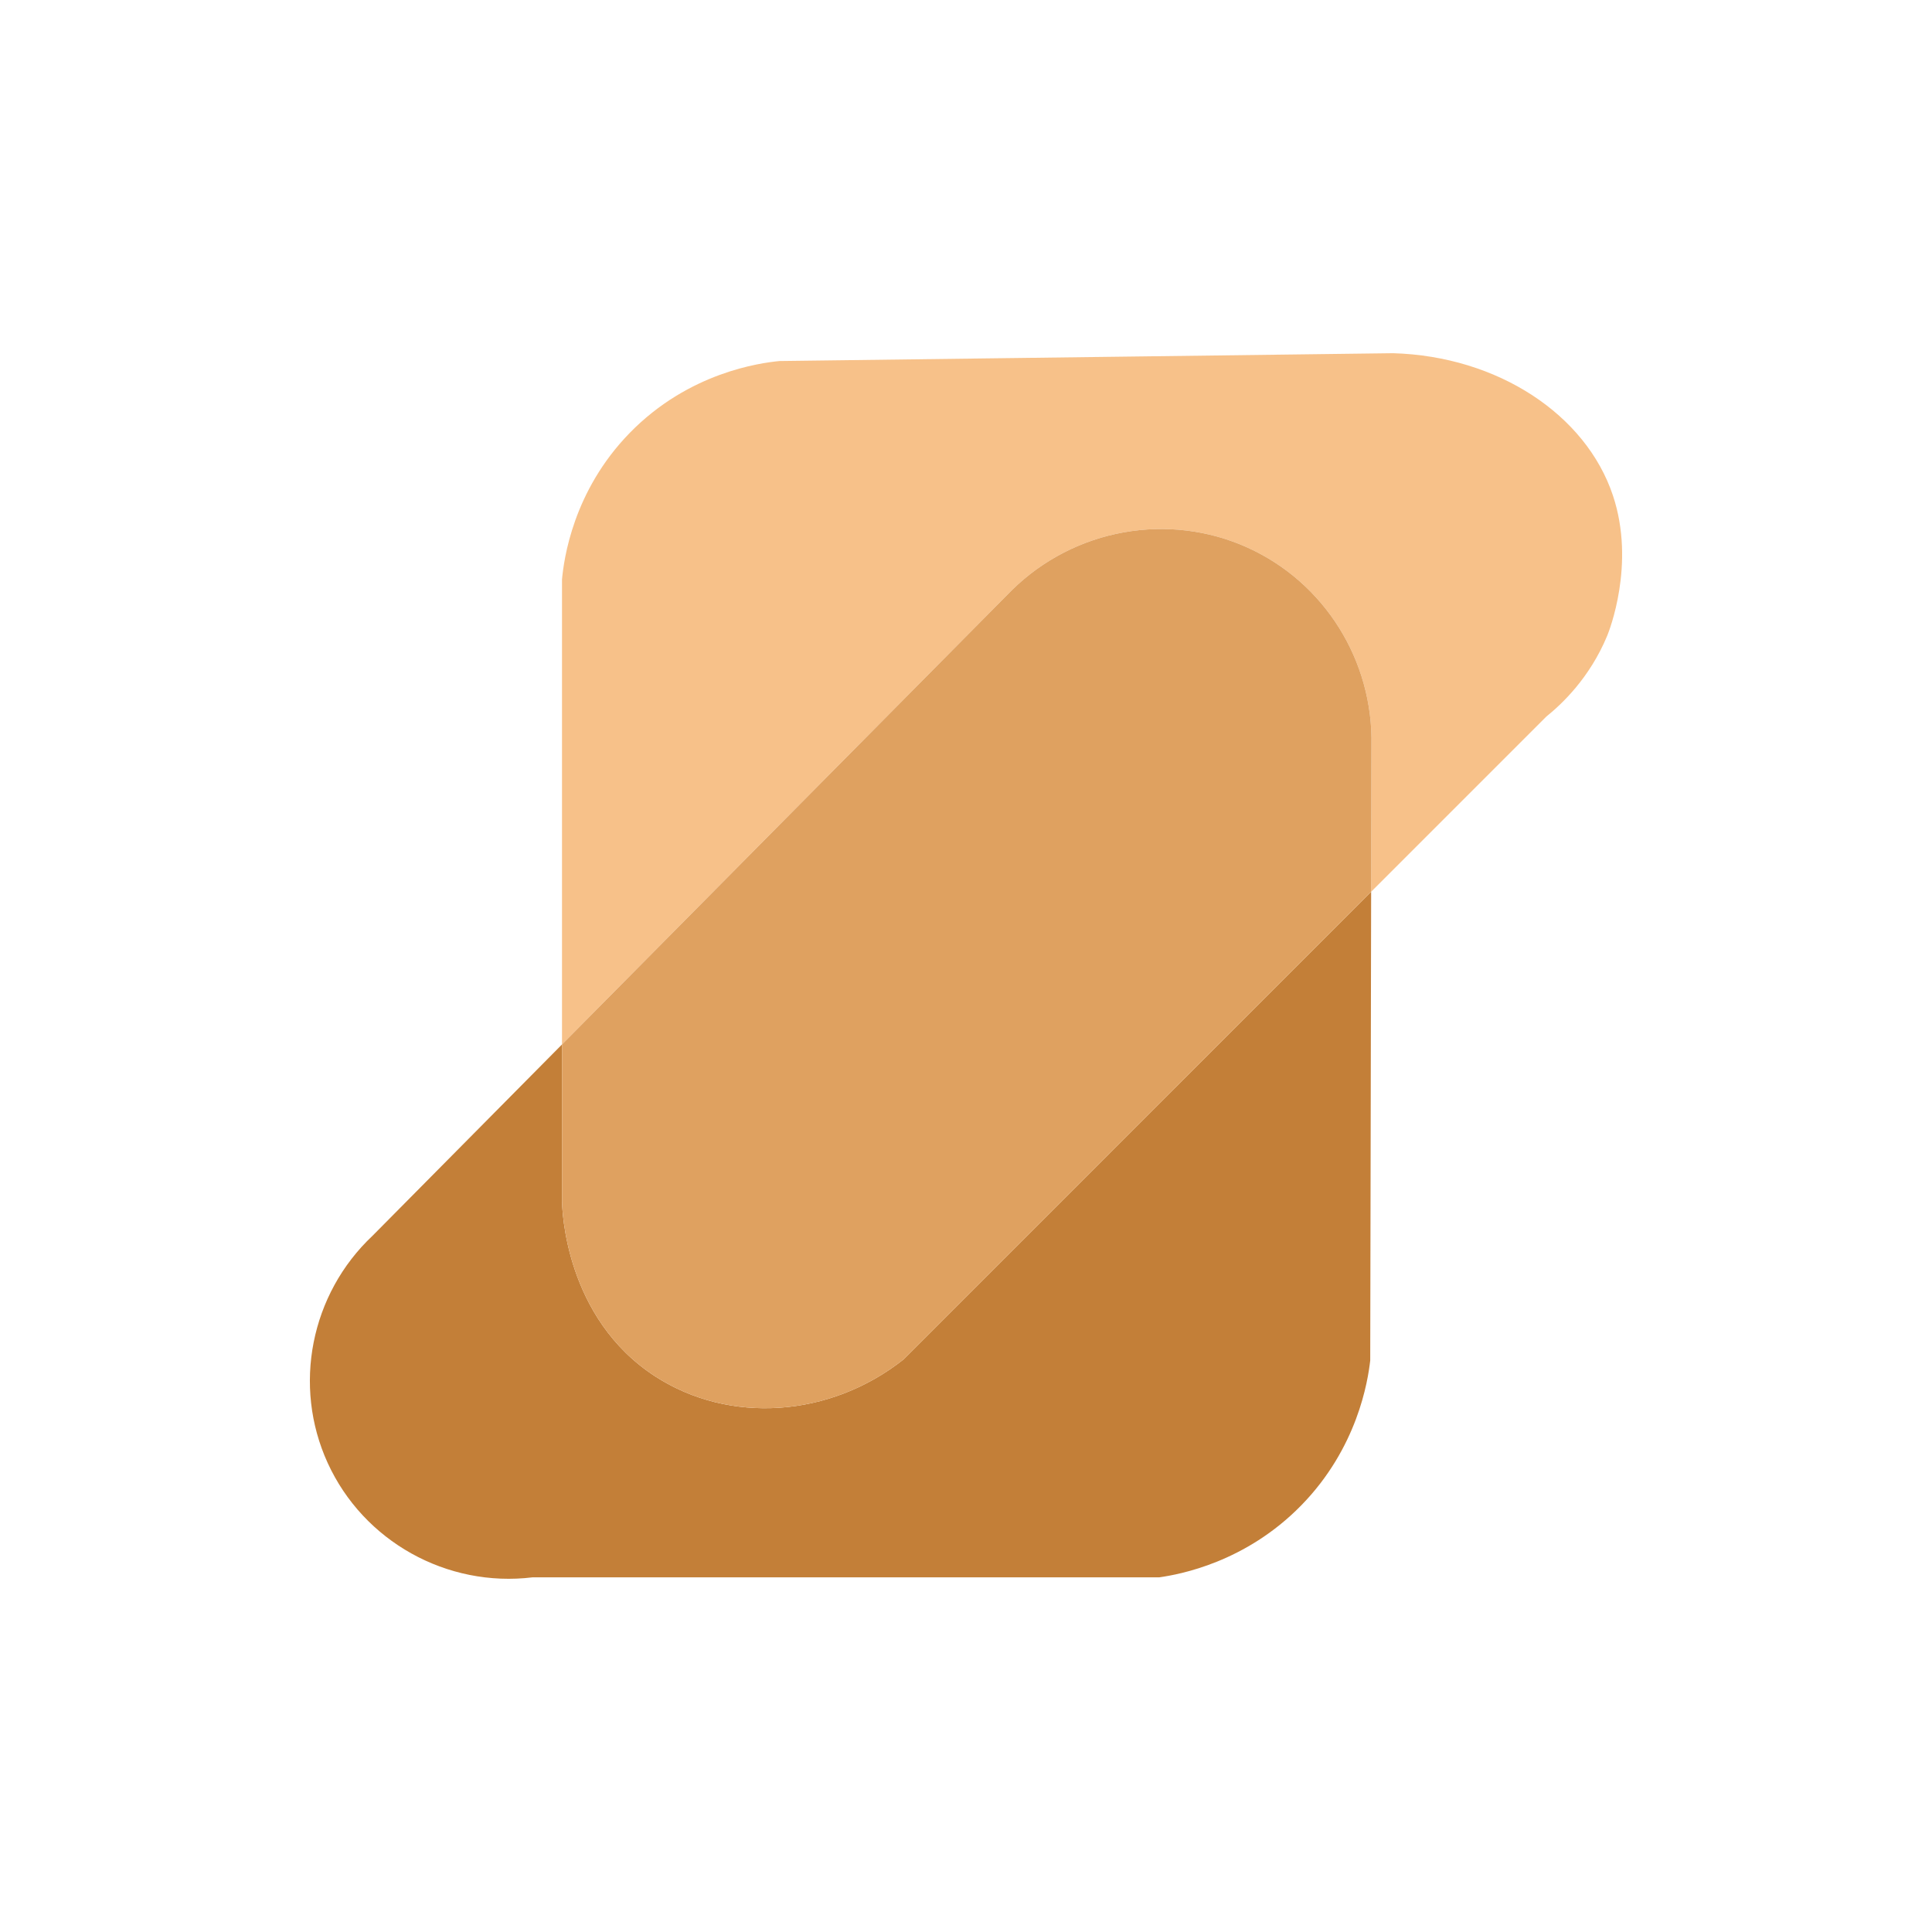
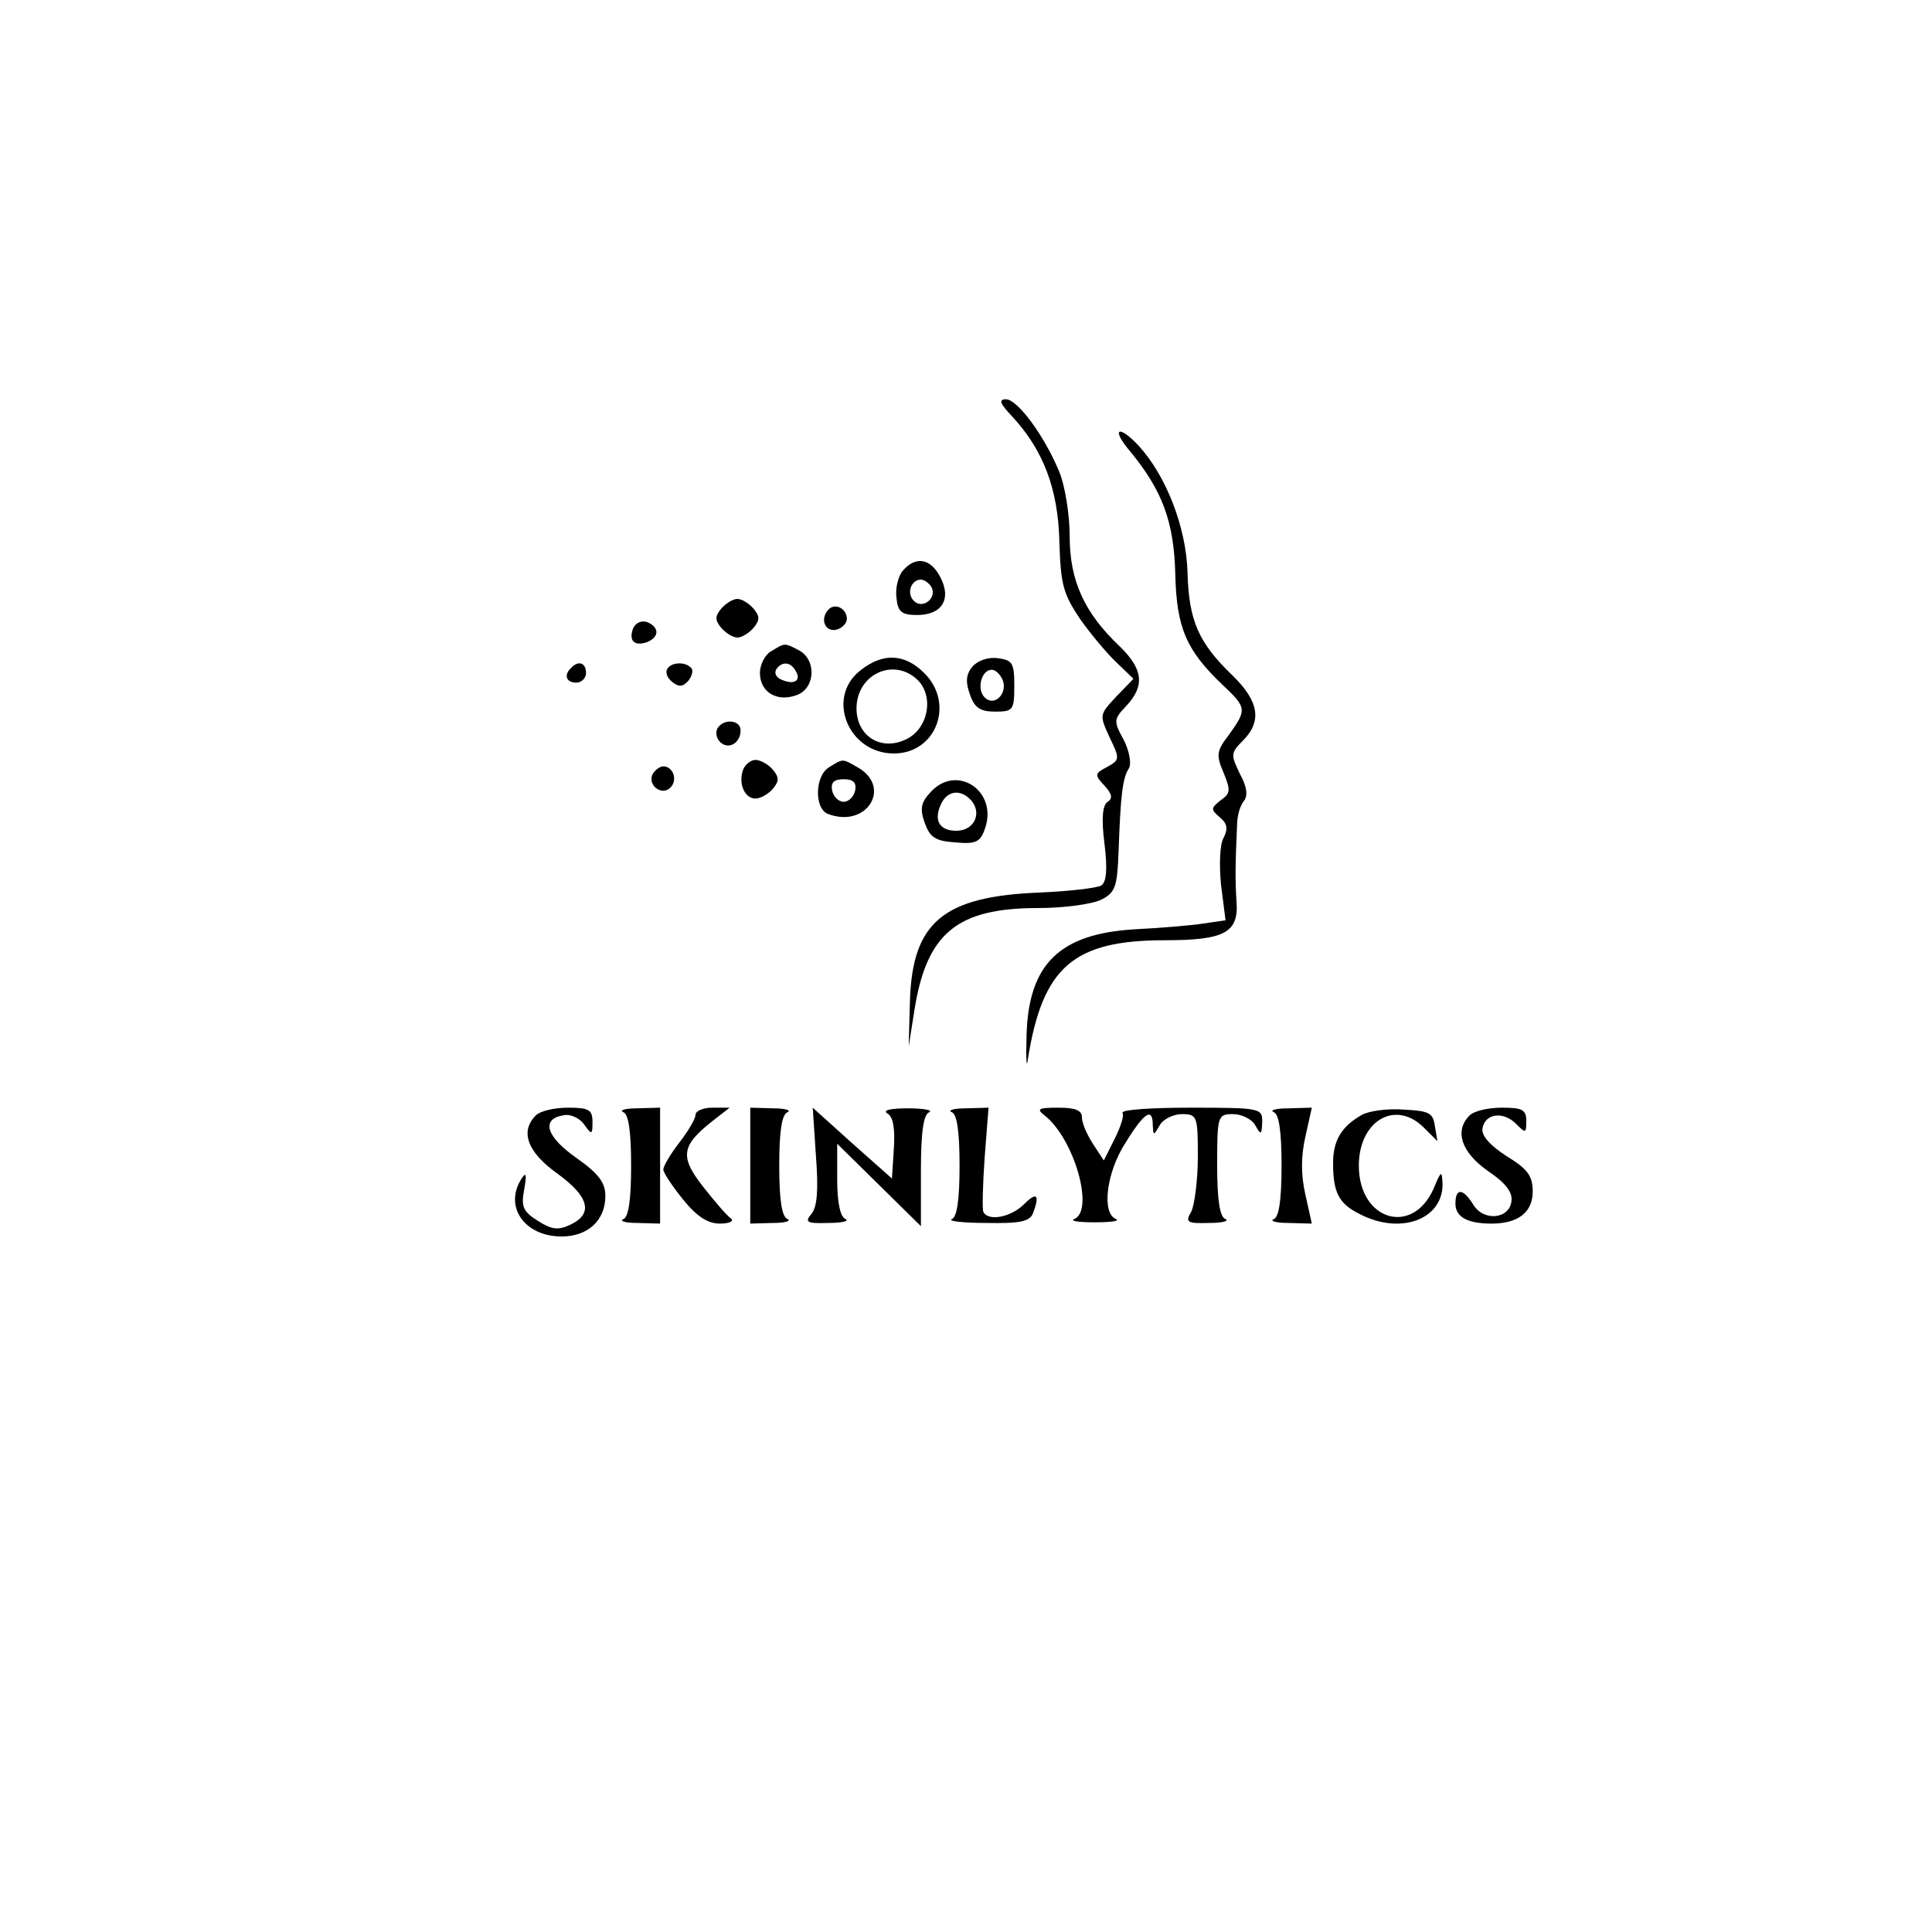
- <svg xmlns="http://www.w3.org/2000/svg" width="93" height="93" viewBox="0 0 93 93" fill="none">
-   <path d="M31.554 66.264C27.201 63.455 27.057 58.209 27.053 57.794V50.276C24.014 53.345 20.975 56.413 17.936 59.482C14.949 62.292 14.078 66.712 15.774 70.422C17.497 74.193 21.506 76.433 25.644 75.927H55.808C56.8 75.785 59.953 75.205 62.632 72.469C65.349 69.696 65.845 66.477 65.958 65.489C65.973 57.969 65.987 50.448 66.002 42.928C58.501 50.43 51 57.932 43.499 65.434C39.938 68.251 35.102 68.553 31.554 66.264V66.264Z" fill="#C37F38" />
-   <path d="M77.642 23.855C76.343 19.958 72.102 17.149 67.059 17.002C57.212 17.128 47.365 17.253 37.518 17.379C36.591 17.471 33.162 17.922 30.317 20.835C27.572 23.646 27.143 26.937 27.053 27.889V50.276C34.27 42.988 41.487 35.7 48.704 28.413C51.716 25.446 56.251 24.633 60.066 26.365C63.757 28.042 66.109 31.802 66.015 35.89C66.01 38.236 66.006 40.582 66.001 42.928L74.439 34.49C75.161 33.908 76.514 32.654 77.366 30.601C77.448 30.403 78.743 27.159 77.642 23.855V23.855Z" fill="#F7C189" />
-   <path d="M60.066 26.365C56.252 24.633 51.716 25.446 48.704 28.413C41.487 35.7 34.27 42.988 27.053 50.276V57.794C27.057 58.209 27.201 63.455 31.554 66.264C35.102 68.553 39.938 68.251 43.499 65.435C51 57.933 58.501 50.43 66.002 42.928C66.007 40.583 66.011 38.236 66.016 35.891C66.109 31.803 63.758 28.042 60.066 26.366L60.066 26.365Z" fill="#DFA160" />
+ <svg xmlns="http://www.w3.org/2000/svg" version="1.0" width="300pt" height="300pt" viewBox="0 0 300 300" preserveAspectRatio="xMidYMid meet">
+   <g transform="translate(0,300) scale(0.1,-0.1)" fill="#000000" stroke="none">
+     <path d="M1572 2353 c48 -52 71 -112 73 -194 2 -67 6 -81 32 -120 17 -24 43 -55 57 -68 l26 -25 -27 -28 c-26 -28 -26 -28 -10 -63 16 -33 16 -35 -4 -46 -19 -10 -20 -12 -4 -29 12 -13 13 -20 5 -25 -8 -5 -10 -26 -5 -65 5 -40 3 -60 -5 -65 -7 -4 -50 -9 -97 -11 -148 -6 -196 -46 -200 -167 l-2 -72 9 57 c19 119 66 158 192 158 40 0 84 6 98 13 22 11 25 20 27 77 3 84 6 112 16 127 4 7 1 26 -8 44 -16 29 -16 32 4 53 29 31 26 57 -10 92 -55 52 -78 102 -78 171 0 33 -7 78 -16 100 -23 56 -65 113 -83 113 -12 0 -9 -7 10 -27z" />
+     <path d="M1755 2299 c50 -61 68 -109 70 -191 2 -83 17 -118 74 -172 37 -35 37 -38 10 -76 -20 -26 -21 -32 -9 -60 11 -27 11 -32 -5 -43 -15 -12 -15 -14 -1 -26 12 -10 13 -18 6 -32 -6 -10 -7 -42 -4 -73 l7 -55 -34 -5 c-19 -3 -67 -7 -107 -9 -117 -7 -165 -54 -168 -165 -1 -37 0 -53 2 -37 23 144 71 185 213 185 93 0 115 12 111 61 -2 32 -2 55 1 119 0 14 5 30 11 37 6 8 4 22 -7 42 -14 29 -14 32 5 51 30 30 25 61 -16 101 -53 51 -68 85 -70 160 -2 70 -33 150 -76 197 -32 34 -43 26 -13 -9z" />
+     <path d="M1402 2114 c-7 -8 -12 -27 -10 -42 2 -22 8 -27 32 -27 39 0 54 25 36 59 -15 29 -38 33 -58 10z m44 -25 c10 -17 -13 -36 -27 -22 -12 12 -4 33 11 33 5 0 12 -5 16 -11z" />
+     <path d="M1120 2055 c-10 -12 -10 -18 0 -30 7 -8 18 -15 25 -15 7 0 18 7 25 15 10 12 10 18 0 30 -7 8 -18 15 -25 15 -7 0 -18 -7 -25 -15z" />
+     <path d="M1287 2054 c-14 -14 -7 -35 11 -32 9 2 17 10 17 17 0 16 -18 25 -28 15z" />
+     <path d="M983 2024 c-7 -19 2 -28 22 -21 19 8 19 23 0 31 -9 3 -18 -1 -22 -10z" />
+     <path d="M1198 1989 c-10 -5 -18 -21 -18 -34 0 -30 27 -46 58 -34 28 11 30 54 3 69 -23 12 -22 12 -43 -1z m37 -30 c10 -15 -1 -23 -20 -15 -9 3 -13 10 -10 16 8 13 22 13 30 -1z" />
+     <path d="M1336 1959 c-54 -42 -19 -129 52 -129 66 0 95 78 47 125 -30 30 -64 32 -99 4z m89 -15 c26 -26 16 -76 -18 -92 -39 -19 -77 5 -77 48 0 53 58 80 95 44z" />
+     <path d="M1510 1965 c-10 -12 -11 -24 -4 -43 7 -21 16 -27 39 -27 28 0 30 2 30 40 0 36 -3 40 -26 43 -15 2 -31 -4 -39 -13z m47 -21 c8 -21 -13 -42 -28 -27 -13 13 -5 43 11 43 6 0 13 -7 17 -16z" />
+     <path d="M887 1963 c-12 -11 -8 -23 8 -23 8 0 15 7 15 15 0 16 -12 20 -23 8z" />
+     <path d="M1036 1961 c-3 -5 0 -14 8 -20 10 -8 16 -8 25 2 6 8 8 17 4 20 -9 10 -31 9 -37 -2z" />
+     <path d="M1114 1869 c-3 -6 -2 -15 4 -21 13 -13 32 -2 32 18 0 16 -26 19 -36 3z" />
+     <path d="M1154 1805 c-8 -21 2 -45 19 -45 8 0 20 7 27 15 10 12 10 18 0 30 -7 8 -19 15 -27 15 -7 0 -16 -7 -19 -15z" />
+     <path d="M1288 1809 c-23 -13 -24 -65 -2 -73 61 -23 101 44 43 74 -21 12 -20 12 -41 -1z m40 -36 c-2 -10 -10 -18 -18 -18 -8 0 -16 8 -18 18 -2 12 3 17 18 17 15 0 20 -5 18 -17z" />
+     <path d="M1014 1799 c-10 -17 13 -36 27 -22 12 12 4 33 -11 33 -5 0 -12 -5 -16 -11z" />
+     <path d="M1445 1770 c-15 -16 -17 -26 -9 -48 8 -22 16 -28 47 -30 31 -3 39 0 46 20 22 59 -43 103 -84 58z m64 -14 c16 -20 3 -46 -24 -46 -27 0 -36 17 -23 43 10 20 31 22 47 3z" />
+     <path d="M832 1268 c-25 -25 -13 -57 33 -90 50 -36 57 -63 20 -80 -19 -9 -29 -7 -51 7 -22 14 -25 22 -20 48 4 23 3 28 -4 17 -28 -43 4 -90 62 -90 41 0 68 25 68 63 0 21 -11 35 -45 59 -47 33 -55 60 -21 66 11 3 26 -4 33 -14 12 -17 13 -16 13 4 0 19 -6 22 -38 22 -21 0 -43 -5 -50 -12z" />
+     <path d="M968 1273 c8 -3 12 -30 12 -83 0 -53 -4 -80 -12 -83 -7 -3 3 -6 22 -6 l35 -1 0 90 0 90 -35 -1 c-19 0 -29 -3 -22 -6z" />
+     <path d="M1080 1269 c0 -6 -11 -25 -25 -43 -14 -18 -25 -37 -25 -42 0 -5 14 -26 31 -47 21 -26 38 -37 57 -37 15 0 22 4 17 8 -6 4 -25 26 -43 49 -37 47 -34 64 14 102 l27 21 -27 0 c-14 0 -26 -5 -26 -11z" />
+     <path d="M1165 1190 l0 -90 35 1 c19 0 29 3 23 6 -9 3 -13 30 -13 83 0 53 4 80 13 83 6 3 -4 6 -23 6 l-35 1 0 -90z" />
+     <path d="M1267 1205 c4 -53 2 -79 -7 -90 -11 -13 -7 -15 26 -14 22 0 33 3 27 6 -8 3 -13 25 -13 61 l0 56 65 -64 65 -64 0 86 c0 60 4 88 13 91 6 3 -8 6 -33 6 -28 0 -40 -3 -32 -8 9 -5 12 -24 10 -54 l-3 -47 -62 55 -61 55 5 -75z" />
+     <path d="M1478 1273 c8 -3 12 -30 12 -83 0 -53 -4 -80 -12 -83 -7 -3 17 -6 53 -6 52 -1 68 2 73 15 11 29 6 34 -14 14 -20 -20 -55 -27 -63 -12 -2 4 -1 42 2 85 l6 77 -35 -1 c-19 0 -29 -3 -22 -6z" />
+     <path d="M1622 1268 c46 -36 78 -148 46 -161 -7 -3 7 -5 32 -5 25 0 39 2 33 5 -23 9 -15 73 15 119 29 47 42 55 42 27 1 -17 1 -17 11 0 5 9 21 17 34 17 24 0 25 -3 25 -66 0 -36 -5 -74 -10 -85 -10 -17 -7 -19 27 -18 21 0 32 3 26 6 -9 3 -13 30 -13 84 0 77 1 79 25 79 13 0 29 -8 34 -17 9 -16 10 -16 11 5 0 21 -2 22 -111 22 -60 0 -108 -3 -106 -8 3 -4 -3 -22 -12 -40 l-17 -34 -17 26 c-9 14 -17 32 -17 41 0 11 -10 15 -37 15 -31 0 -34 -2 -21 -12z" />
+     <path d="M1978 1273 c8 -3 12 -30 12 -83 0 -53 -4 -80 -12 -83 -7 -3 3 -6 23 -6 l36 -1 -10 45 c-7 31 -7 59 0 90 l10 45 -36 -1 c-20 0 -30 -3 -23 -6z" />
+     <path d="M2115 1269 c-32 -18 -45 -40 -45 -75 0 -46 9 -63 41 -79 63 -33 129 -9 129 46 -1 22 -2 22 -14 -7 -33 -74 -116 -49 -116 36 0 70 57 103 101 59 l21 -21 -4 24 c-3 20 -9 23 -48 25 -25 2 -54 -2 -65 -8z" />
+     <path d="M2282 1268 c-24 -24 -13 -57 28 -86 27 -18 39 -33 37 -47 -3 -28 -43 -32 -59 -6 -16 26 -28 27 -28 2 0 -21 19 -31 56 -31 42 0 64 18 64 50 0 24 -8 35 -41 55 -26 17 -39 32 -37 43 4 23 32 27 52 7 15 -15 16 -15 16 4 0 18 -6 21 -38 21 -21 0 -43 -5 -50 -12z" />
+   </g>
</svg>
